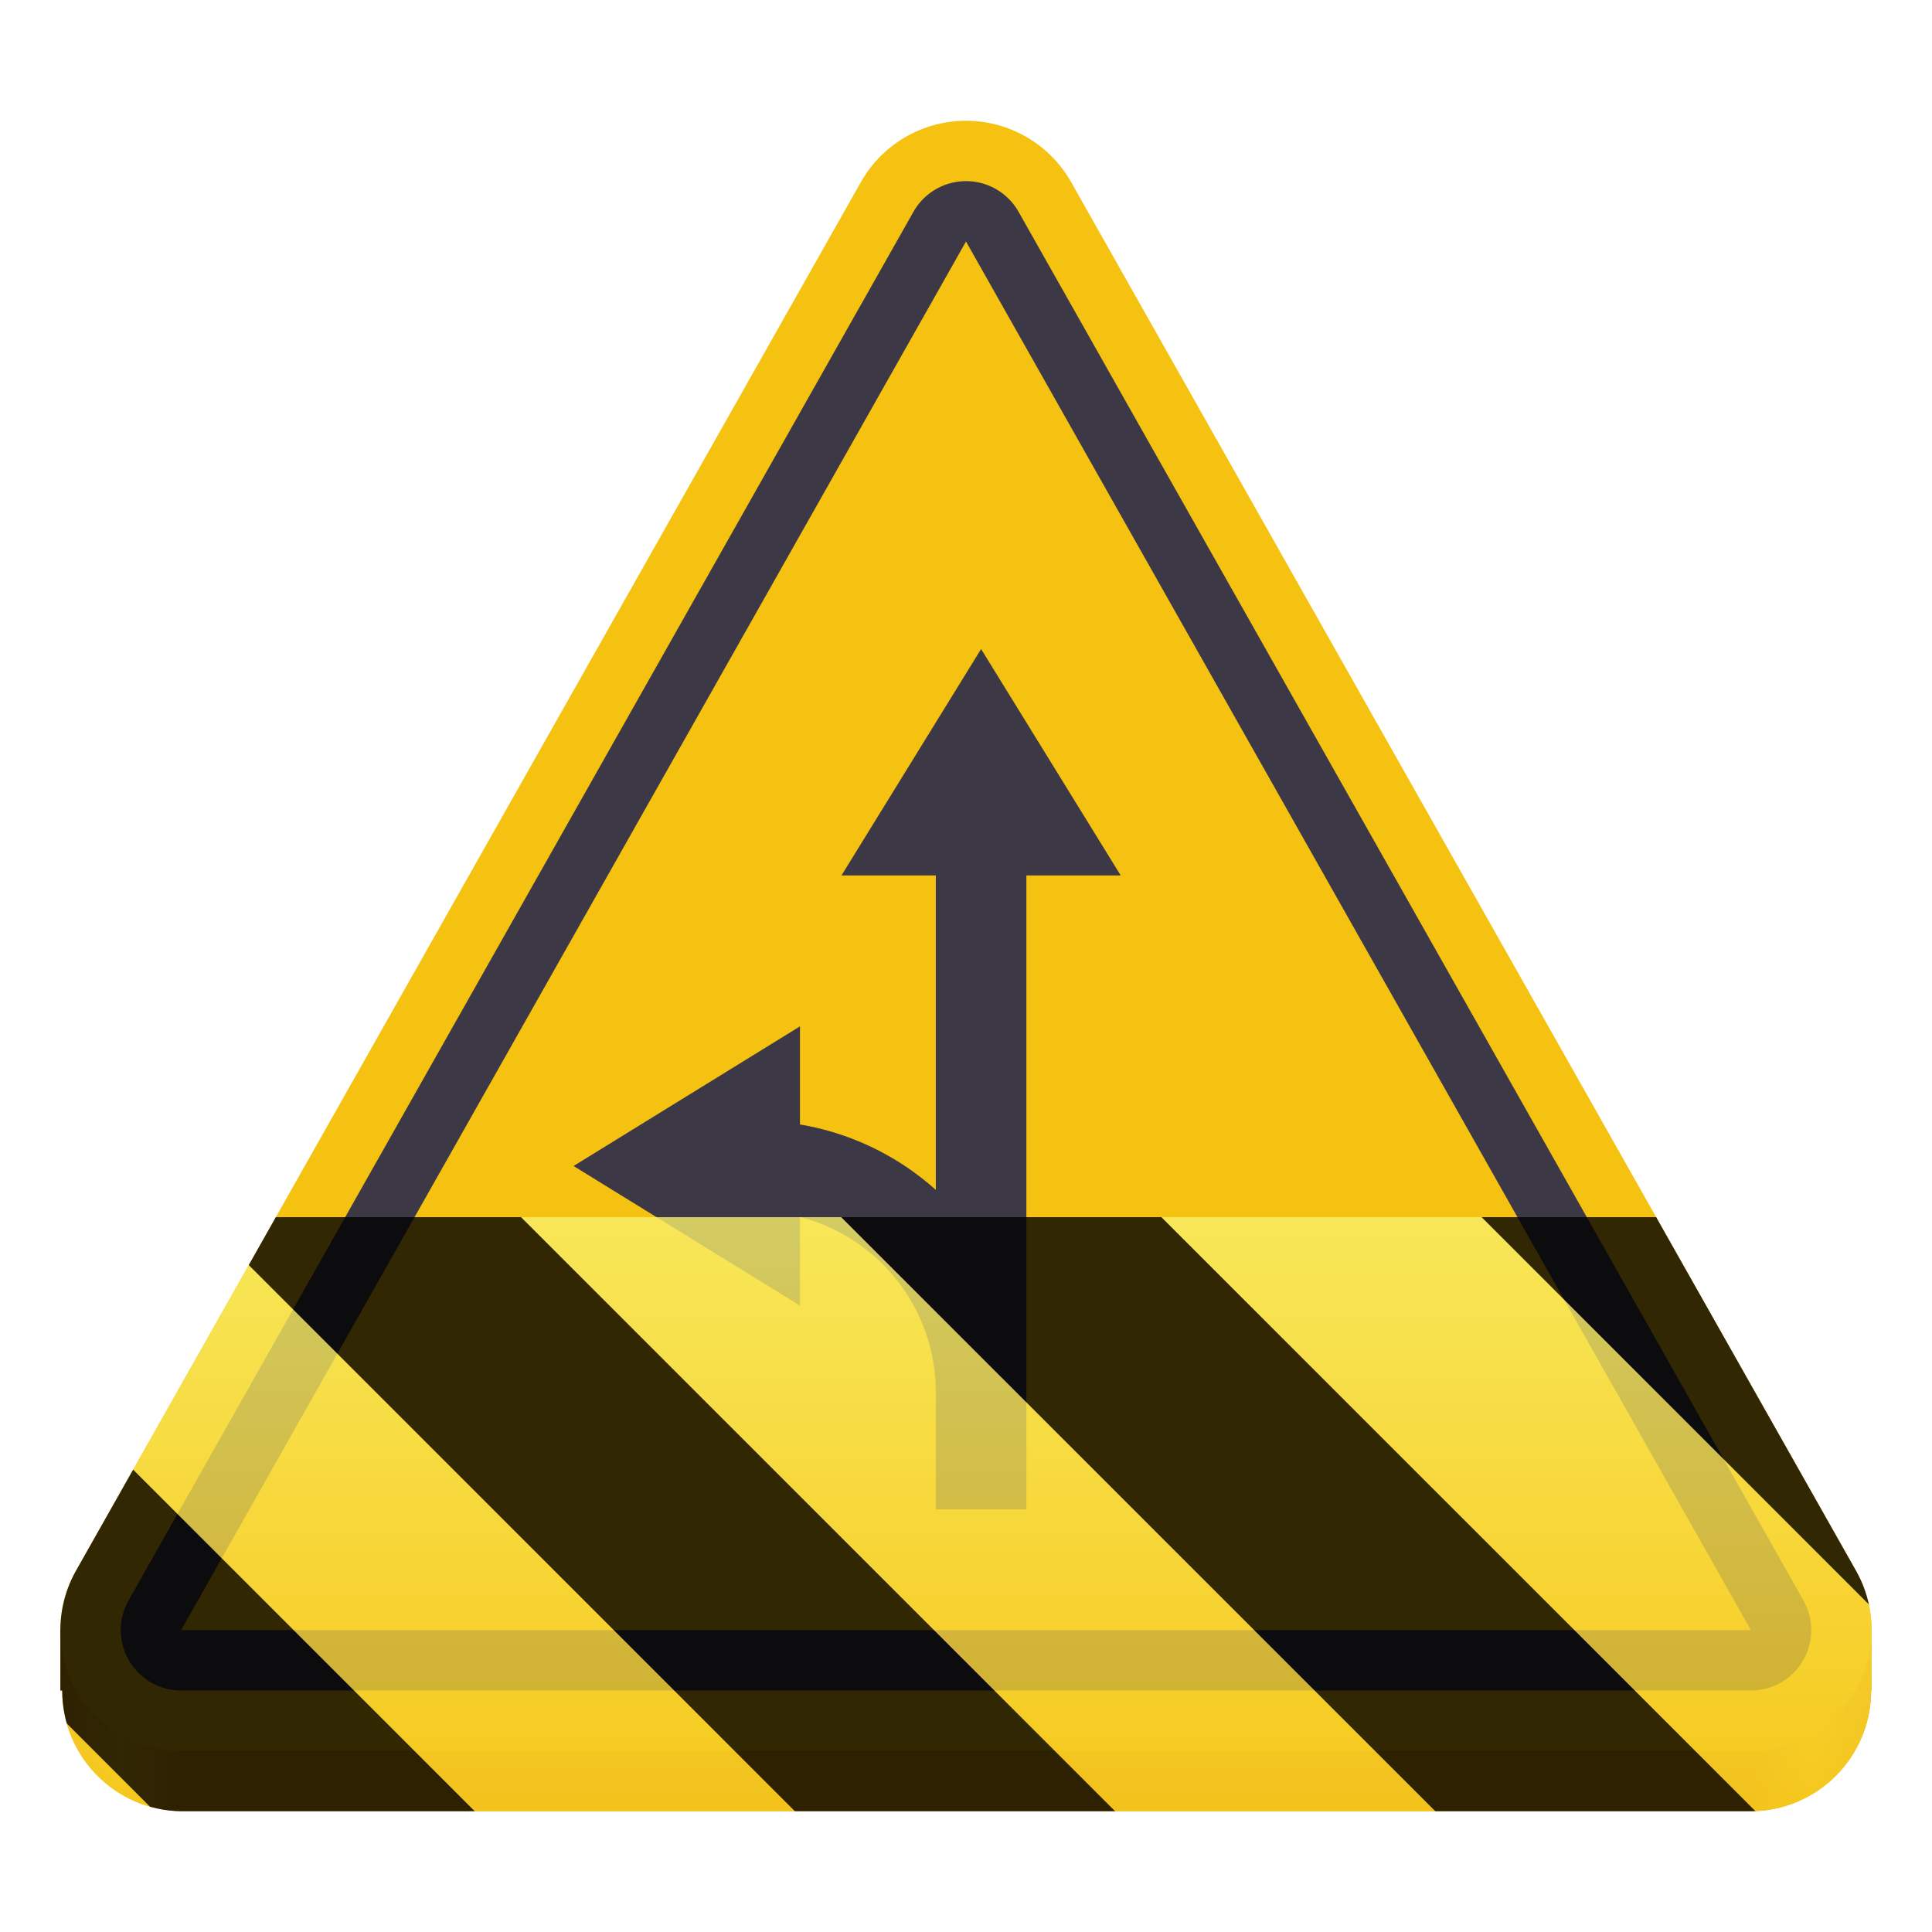
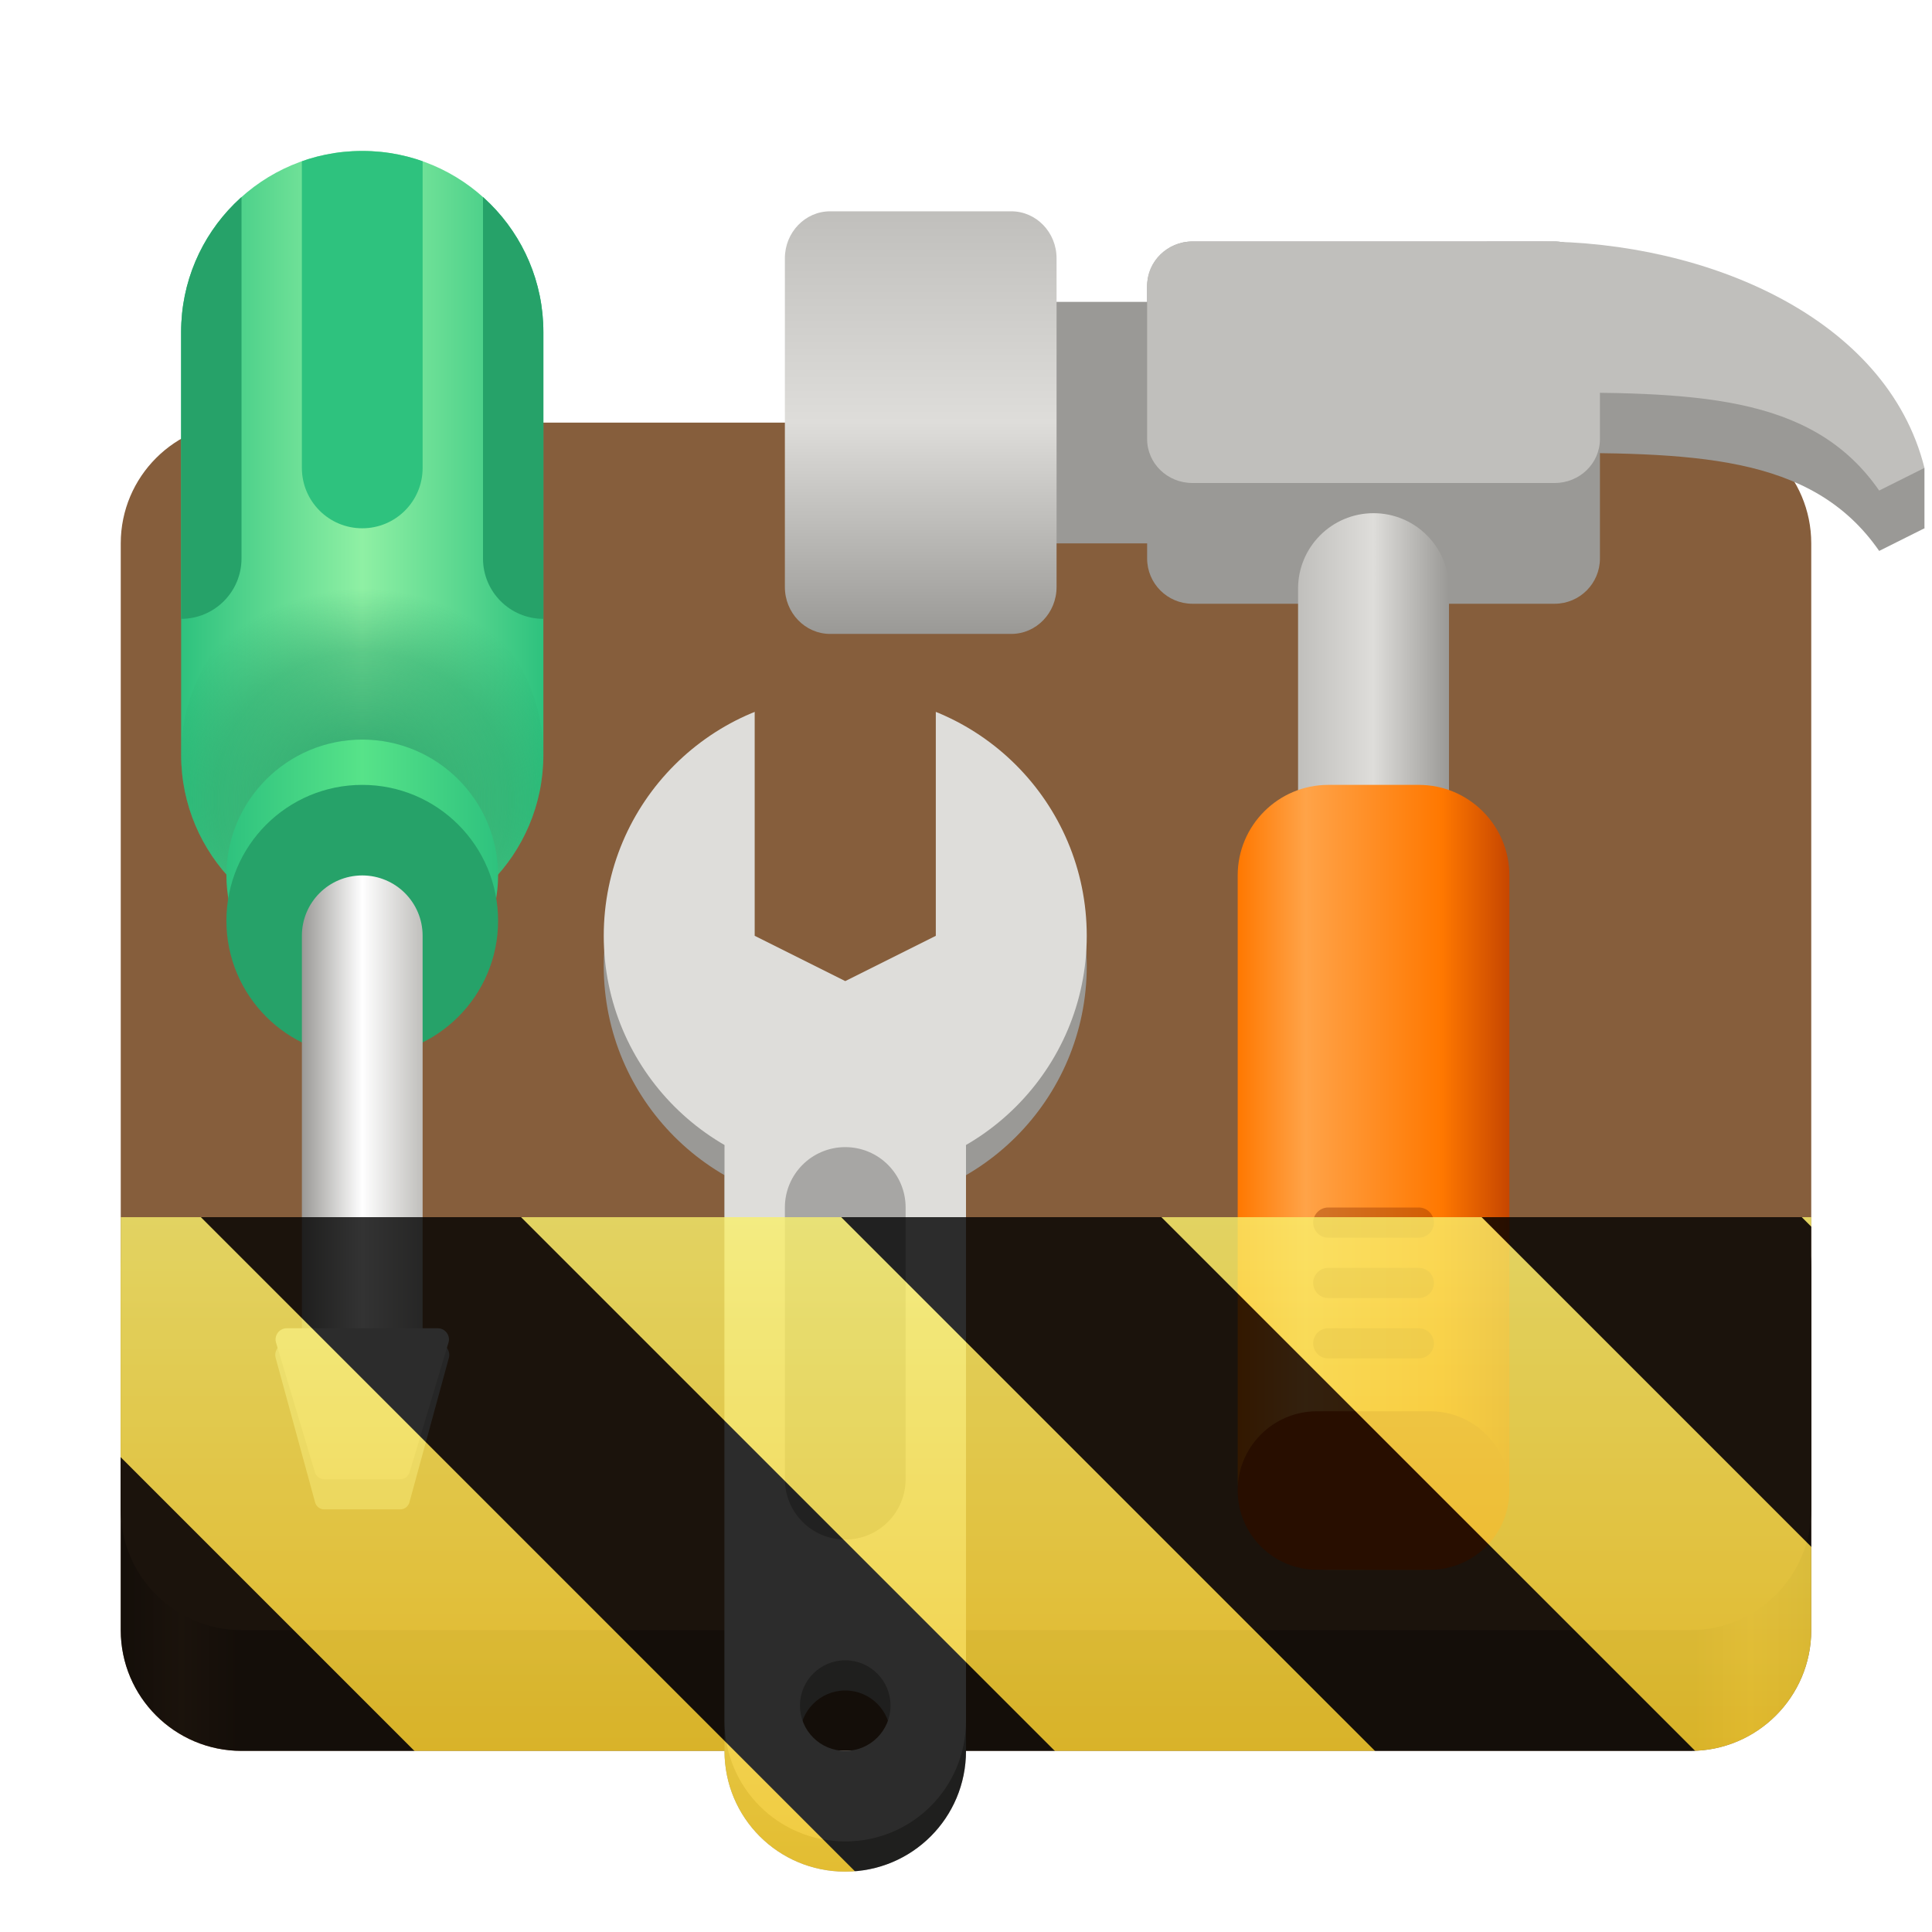
- <svg xmlns="http://www.w3.org/2000/svg" height="128px" viewBox="0 0 128 128" width="128px">
-   <linearGradient id="a" gradientUnits="userSpaceOnUse" x1="4" x2="124" y1="66.001" y2="66.001">
-     <stop offset="0" stop-color="#e6a50a" />
-     <stop offset="0.033" stop-color="#f5c211" />
-     <stop offset="0.067" stop-color="#e6a50a" />
-     <stop offset="0.933" stop-color="#e6a50a" />
-     <stop offset="0.967" stop-color="#f5c211" />
-     <stop offset="1" stop-color="#e6a50a" />
-   </linearGradient>
-   <clipPath id="b">
-     <rect height="128" width="128" />
-   </clipPath>
-   <clipPath id="c">
-     <rect height="128" width="128" />
-   </clipPath>
-   <filter id="d" height="100%" width="100%" x="0%" y="0%">
-     <feColorMatrix in="SourceGraphic" type="matrix" values="0 0 0 0 1 0 0 0 0 1 0 0 0 0 1 0 0 0 1 0" />
-   </filter>
-   <mask id="e">
-     <g clip-path="url(#c)" filter="url(#d)">
-       <g clip-path="url(#b)">
-         <path d="m 64 12 c -0.941 0 -1.875 0.168 -2.762 0.492 c -1.777 0.656 -3.27 1.922 -4.203 3.57 l -51.961 91.938 h -1.074 v 4 h 0.121 c 0 4.371 3.508 7.934 7.879 8 h 104 c 4.406 -0.016 7.969 -3.594 7.969 -8 h 0.031 v -4 h -1.074 l -51.961 -91.938 c -1.418 -2.508 -4.082 -4.062 -6.965 -4.062 z m 0 24.258 l 38.289 67.742 h -76.578 z m 0 0" fill="url(#a)" />
-         <path d="m 12 112 h 104 l -52 -92 z m 0 0" fill="#e5a50a" />
-         <path d="m 12 280 h 104 l -52 -92 z m 0 0" fill="#f5c211" stroke="#f5c211" stroke-linejoin="round" stroke-width="16" transform="matrix(1 0 0 1 0 -172)" />
-         <path d="m 12 280 h 104 l -52 -92 z m 0 0" fill="none" stroke="#3d3846" stroke-linejoin="round" stroke-width="8" transform="matrix(1 0 0 1 0 -172)" />
-         <path d="m 12 108 h 104 l -52 -92 z m 0 0" fill="#f5c211" />
-         <path d="m 62 56 h 6 v 44 h -6 z m 0 0" fill="#3d3846" />
-         <path d="m 92.088 -262.997 c 0 11.047 -8.953 20 -20 20" fill="none" stroke="#3d3846" stroke-linejoin="round" stroke-width="8" transform="matrix(0.75 0 0 -0.75 -4.066295 -104.998)" />
-         <path d="m 65 43 l -9.25 15 h 18.5 z m 0 0" fill="#3d3846" />
-         <path d="m 38 77.25 l 15 9.25 v -18.5 z m 0 0" fill="#3d3846" />
-       </g>
-     </g>
-   </mask>
-   <mask id="f">
-     <g filter="url(#d)">
-       <rect fill-opacity="0.8" height="128" width="128" />
-     </g>
-   </mask>
-   <linearGradient id="g" gradientTransform="matrix(0 0.37 -0.98462 0 295.385 -30.36)" gradientUnits="userSpaceOnUse" x1="300" x2="428" y1="235" y2="235">
-     <stop offset="0" stop-color="#f9f06b" />
-     <stop offset="1" stop-color="#f5c211" />
-   </linearGradient>
-   <clipPath id="h">
-     <rect height="128" width="128" />
-   </clipPath>
-   <clipPath id="i">
-     <rect height="128" width="128" />
-   </clipPath>
-   <path d="m 64 12 c -0.941 0 -1.875 0.168 -2.762 0.492 c -1.777 0.656 -3.27 1.922 -4.203 3.57 l -51.961 91.938 h -1.074 v 4 h 0.121 c 0 4.371 3.508 7.934 7.879 8 h 104 c 4.406 -0.016 7.969 -3.594 7.969 -8 h 0.031 v -4 h -1.074 l -51.961 -91.938 c -1.418 -2.508 -4.082 -4.062 -6.965 -4.062 z m 0 24.258 l 38.289 67.742 h -76.578 z m 0 0" fill="url(#a)" />
-   <path d="m 12 112 h 104 l -52 -92 z m 0 0" fill="#e5a50a" />
-   <path d="m 12 108 h 104 l -52 -92 z m 0 0" fill="#f5c211" stroke="#f5c211" stroke-linejoin="round" stroke-width="16" />
-   <path d="m 12 108 h 104 l -52 -92 z m 0 0" fill="none" stroke="#3d3846" stroke-linejoin="round" stroke-width="8" />
-   <path d="m 12 108 h 104 l -52 -92 z m 0 0" fill="#f5c211" />
-   <path d="m 62 56 h 6 v 44 h -6 z m 0 0" fill="#3d3846" />
-   <path d="m 92.088 -262.997 c 0 11.047 -8.953 20 -20 20" fill="none" stroke="#3d3846" stroke-linejoin="round" stroke-width="8" transform="matrix(0.75 0 0 -0.75 -4.066295 -104.998)" />
-   <path d="m 65 43 l -9.25 15 h 18.5 z m 0 0" fill="#3d3846" />
-   <path d="m 38 77.25 l 15 9.25 v -18.5 z m 0 0" fill="#3d3846" />
-   <g clip-path="url(#i)" mask="url(#e)">
-     <g clip-path="url(#h)" mask="url(#f)">
-       <path d="m 128 80.641 v 47.359 h -128 v -47.359 z m 0 0" fill="url(#g)" />
+ <svg xmlns="http://www.w3.org/2000/svg" xmlns:xlink="http://www.w3.org/1999/xlink" height="128px" viewBox="0 0 128 128" width="128px">
+   <defs>
+     <linearGradient id="a" gradientTransform="matrix(1 0 0 0.769237 -8 39.07671)" gradientUnits="userSpaceOnUse" x1="16" x2="128" y1="74" y2="74">
+       <stop offset="0" stop-color="#63452c" />
+       <stop offset="0.036" stop-color="#865e3c" />
+       <stop offset="0.071" stop-color="#63452c" />
+       <stop offset="0.929" stop-color="#63452c" />
+       <stop offset="0.964" stop-color="#865e3c" />
+       <stop offset="1" stop-color="#63452c" />
+     </linearGradient>
+     <linearGradient id="b" gradientTransform="matrix(0 1.5 -1.5 0 369 0)" gradientUnits="userSpaceOnUse" x1="23" x2="23" y1="238" y2="222">
+       <stop offset="0" stop-color="#2ec27e" />
+       <stop offset="0.5" stop-color="#8ff0a4" />
+       <stop offset="1" stop-color="#2ec27e" />
+     </linearGradient>
+     <radialGradient id="c" cx="24" cy="53" gradientUnits="userSpaceOnUse" r="14">
+       <stop offset="0" stop-color="#26a269" />
+       <stop offset="0.7" stop-color="#26a269" stop-opacity="0.478" />
+       <stop offset="1" stop-color="#26a269" stop-opacity="0" />
+     </radialGradient>
+     <linearGradient id="d" gradientUnits="userSpaceOnUse" x1="15" x2="33" y1="58" y2="58">
+       <stop offset="0" stop-color="#2ec27e" />
+       <stop offset="0.5" stop-color="#57e389" />
+       <stop offset="1" stop-color="#2ec27e" />
+     </linearGradient>
+     <linearGradient id="e" gradientTransform="matrix(0 -1.1875 -2 0 484 143.5)" gradientUnits="userSpaceOnUse" x1="46" x2="46" y1="232" y2="228">
+       <stop offset="0" stop-color="#9a9996" />
+       <stop offset="0.5" stop-color="#ffffff" />
+       <stop offset="1" stop-color="#c0bfbc" />
+     </linearGradient>
+     <clipPath id="f">
+       <path d="m 20 10 h 8 v 25 h -8 z m 0 0" />
+     </clipPath>
+     <clipPath id="g">
+       <path d="m 24 10 c -6.629 0 -12 5.371 -12 12 v 22 c 0 2.211 1.789 4 4 4 c 1.105 0 2 0.895 2 2 v 7 c 0 1.105 -0.895 2 -2 2 c -2.211 0 -4 1.789 -4 4 v 2 h 24 v -2 c 0 -2.211 -1.789 -4 -4 -4 c -1.105 0 -2 -0.895 -2 -2 v -7 c 0 -1.105 0.895 -2 2 -2 c 2.211 0 4 -1.789 4 -4 v -22 c 0 -6.629 -5.371 -12 -12 -12 z m 0 0" />
+     </clipPath>
+     <clipPath id="h">
+       <path d="m 32 10 h 4 v 31 h -4 z m 0 0" />
+     </clipPath>
+     <clipPath id="i">
+       <path d="m 24 10 c -6.629 0 -12 5.371 -12 12 v 22 c 0 2.211 1.789 4 4 4 c 1.105 0 2 0.895 2 2 v 7 c 0 1.105 -0.895 2 -2 2 c -2.211 0 -4 1.789 -4 4 v 2 h 24 v -2 c 0 -2.211 -1.789 -4 -4 -4 c -1.105 0 -2 -0.895 -2 -2 v -7 c 0 -1.105 0.895 -2 2 -2 c 2.211 0 4 -1.789 4 -4 v -22 c 0 -6.629 -5.371 -12 -12 -12 z m 0 0" />
+     </clipPath>
+     <clipPath id="j">
+       <path d="m 12 10 h 4 v 31 h -4 z m 0 0" />
+     </clipPath>
+     <clipPath id="k">
+       <path d="m 24 10 c -6.629 0 -12 5.371 -12 12 v 22 c 0 2.211 1.789 4 4 4 c 1.105 0 2 0.895 2 2 v 7 c 0 1.105 -0.895 2 -2 2 c -2.211 0 -4 1.789 -4 4 v 2 h 24 v -2 c 0 -2.211 -1.789 -4 -4 -4 c -1.105 0 -2 -0.895 -2 -2 v -7 c 0 -1.105 0.895 -2 2 -2 c 2.211 0 4 -1.789 4 -4 v -22 c 0 -6.629 -5.371 -12 -12 -12 z m 0 0" />
+     </clipPath>
+     <linearGradient id="l" gradientUnits="userSpaceOnUse">
+       <stop offset="0" stop-color="#c0bfbc" />
+       <stop offset="0.5" stop-color="#deddda" />
+       <stop offset="1" stop-color="#9a9996" />
+     </linearGradient>
+     <linearGradient id="m" gradientTransform="matrix(1.5 0 0 1.555555 -62 -59.11081)" x1="81" x2="81" xlink:href="#l" y1="47" y2="65" />
+     <linearGradient id="n" gradientTransform="matrix(0.833334 0 0 0.821429 9.333274 -143.4286)" x1="92" x2="104" xlink:href="#l" y1="244" y2="244" />
+     <linearGradient id="o" gradientTransform="matrix(1.5 0 0 0.928571 -56 -148.5714)" gradientUnits="userSpaceOnUse" x1="92" x2="104" y1="244" y2="244">
+       <stop offset="0" stop-color="#ff7800" />
+       <stop offset="0.25" stop-color="#ffa348" />
+       <stop offset="0.75" stop-color="#ff7800" />
+       <stop offset="1" stop-color="#c64600" />
+     </linearGradient>
+     <filter id="p" height="100%" width="100%" x="0%" y="0%">
+       <feColorMatrix in="SourceGraphic" type="matrix" values="0 0 0 0 1 0 0 0 0 1 0 0 0 0 1 0 0 0 1 0" />
+     </filter>
+     <mask id="q">
+       <g filter="url(#p)">
+         <rect fill-opacity="0.4" height="128" width="128" />
+       </g>
+     </mask>
+     <mask id="r">
+       <g filter="url(#p)">
+         <rect fill-opacity="0.4" height="128" width="128" />
+       </g>
+     </mask>
+     <mask id="s">
+       <g filter="url(#p)">
+         <rect fill-opacity="0.4" height="128" width="128" />
+       </g>
+     </mask>
+     <clipPath id="t">
+       <path d="m 20 10 h 8 v 25 h -8 z m 0 0" />
+     </clipPath>
+     <clipPath id="u">
+       <path d="m 24 10 c -6.629 0 -12 5.371 -12 12 v 22 c 0 2.211 1.789 4 4 4 c 1.105 0 2 0.895 2 2 v 7 c 0 1.105 -0.895 2 -2 2 c -2.211 0 -4 1.789 -4 4 v 2 h 24 v -2 c 0 -2.211 -1.789 -4 -4 -4 c -1.105 0 -2 -0.895 -2 -2 v -7 c 0 -1.105 0.895 -2 2 -2 c 2.211 0 4 -1.789 4 -4 v -22 c 0 -6.629 -5.371 -12 -12 -12 z m 0 0" />
+     </clipPath>
+     <clipPath id="v">
+       <path d="m 32 10 h 4 v 31 h -4 z m 0 0" />
+     </clipPath>
+     <clipPath id="w">
+       <path d="m 24 10 c -6.629 0 -12 5.371 -12 12 v 22 c 0 2.211 1.789 4 4 4 c 1.105 0 2 0.895 2 2 v 7 c 0 1.105 -0.895 2 -2 2 c -2.211 0 -4 1.789 -4 4 v 2 h 24 v -2 c 0 -2.211 -1.789 -4 -4 -4 c -1.105 0 -2 -0.895 -2 -2 v -7 c 0 -1.105 0.895 -2 2 -2 c 2.211 0 4 -1.789 4 -4 v -22 c 0 -6.629 -5.371 -12 -12 -12 z m 0 0" />
+     </clipPath>
+     <clipPath id="x">
+       <path d="m 12 10 h 4 v 31 h -4 z m 0 0" />
+     </clipPath>
+     <clipPath id="y">
+       <path d="m 24 10 c -6.629 0 -12 5.371 -12 12 v 22 c 0 2.211 1.789 4 4 4 c 1.105 0 2 0.895 2 2 v 7 c 0 1.105 -0.895 2 -2 2 c -2.211 0 -4 1.789 -4 4 v 2 h 24 v -2 c 0 -2.211 -1.789 -4 -4 -4 c -1.105 0 -2 -0.895 -2 -2 v -7 c 0 -1.105 0.895 -2 2 -2 c 2.211 0 4 -1.789 4 -4 v -22 c 0 -6.629 -5.371 -12 -12 -12 z m 0 0" />
+     </clipPath>
+     <mask id="z">
+       <g filter="url(#p)">
+         <rect fill-opacity="0.4" height="128" width="128" />
+       </g>
+     </mask>
+     <clipPath id="A">
+       <rect height="152" width="192" />
+     </clipPath>
+     <g id="B" clip-path="url(#A)">
+       <path d="m 96 96 h 6 c 0.551 0 1 0.449 1 1 s -0.449 1 -1 1 h -6 c -0.551 0 -1 -0.449 -1 -1 s 0.449 -1 1 -1 z m 0 0" fill="#8f3200" />
+     </g>
+     <mask id="C">
+       <g filter="url(#p)">
+         <rect fill-opacity="0.4" height="128" width="128" />
+       </g>
+     </mask>
+     <clipPath id="D">
+       <rect height="152" width="192" />
+     </clipPath>
+     <g id="E" clip-path="url(#D)">
+       <path d="m 96 100 h 6 c 0.551 0 1 0.449 1 1 s -0.449 1 -1 1 h -6 c -0.551 0 -1 -0.449 -1 -1 s 0.449 -1 1 -1 z m 0 0" fill="#8f3200" />
+     </g>
+     <mask id="F">
+       <g filter="url(#p)">
+         <rect fill-opacity="0.4" height="128" width="128" />
+       </g>
+     </mask>
+     <clipPath id="G">
+       <rect height="152" width="192" />
+     </clipPath>
+     <g id="H" clip-path="url(#G)">
+       <path d="m 96 104 h 6 c 0.551 0 1 0.449 1 1 s -0.449 1 -1 1 h -6 c -0.551 0 -1 -0.449 -1 -1 s 0.449 -1 1 -1 z m 0 0" fill="#8f3200" />
+     </g>
+     <clipPath id="I">
+       <rect height="128" width="128" />
+     </clipPath>
+     <clipPath id="J">
+       <rect height="128" width="128" />
+     </clipPath>
+     <mask id="K">
+       <g clip-path="url(#J)" filter="url(#p)">
+         <g clip-path="url(#I)">
+           <path d="m 16 76 h 96 c 4.418 0 8 3.582 8 8 v 24 c 0 4.418 -3.582 8 -8 8 h -96 c -4.418 0 -8 -3.582 -8 -8 v -24 c 0 -4.418 3.582 -8 8 -8 z m 0 0" fill="url(#a)" />
+           <path d="m 16 28 h 96 c 4.418 0 8 3.582 8 8 v 64 c 0 4.418 -3.582 8 -8 8 h -96 c -4.418 0 -8 -3.582 -8 -8 v -64 c 0 -4.418 3.582 -8 8 -8 z m 0 0" fill="#865e3c" />
+           <path d="m 24 10 c -6.629 0 -12 5.371 -12 12 v 28 c 0 6.629 5.371 12 12 12 s 12 -5.371 12 -12 v -28 c 0 -6.629 -5.371 -12 -12 -12 z m 0 0" fill="url(#b)" />
+           <path d="m 36 50 c 0 6.629 -5.371 12 -12 12 s -12 -5.371 -12 -12 s 5.371 -12 12 -12 s 12 5.371 12 12 z m 0 0" fill="url(#c)" />
+           <path d="m 33 58 c 0 4.969 -4.031 9 -9 9 s -9 -4.031 -9 -9 s 4.031 -9 9 -9 s 9 4.031 9 9 z m 0 0" fill="url(#d)" />
+           <path d="m 33 61 c 0 4.969 -4.031 9 -9 9 s -9 -4.031 -9 -9 s 4.031 -9 9 -9 s 9 4.031 9 9 z m 0 0" fill="#26a269" />
+           <path d="m 28 92 v -30 c 0 -2.211 -1.789 -4 -4 -4 s -4 1.789 -4 4 v 30 c 0 2.211 1.789 4 4 4 s 4 -1.789 4 -4 z m 0 0" fill="url(#e)" />
+           <path d="m 29.738 89.965 l -2.613 9.57 c -0.074 0.273 -0.32 0.465 -0.605 0.465 h -5.039 c -0.285 0 -0.531 -0.191 -0.605 -0.465 l -2.613 -9.57 c -0.062 -0.23 -0.012 -0.477 0.133 -0.664 c 0.145 -0.191 0.367 -0.301 0.605 -0.301 h 10 c 0.238 0 0.461 0.109 0.605 0.301 c 0.145 0.188 0.195 0.434 0.133 0.664 z m 0 0" fill="#c0bfbc" />
+           <path d="m 29.711 88.957 l -2.574 8.582 c -0.082 0.273 -0.332 0.461 -0.617 0.461 h -5.039 c -0.285 0 -0.535 -0.188 -0.617 -0.461 l -2.574 -8.582 c -0.07 -0.223 -0.027 -0.469 0.113 -0.656 c 0.141 -0.191 0.363 -0.301 0.598 -0.301 h 10 c 0.234 0 0.457 0.109 0.598 0.301 c 0.141 0.188 0.184 0.434 0.113 0.656 z m 0 0" fill="#deddda" />
+           <g clip-path="url(#t)">
+             <g clip-path="url(#u)">
+               <path d="m 28 -12 v 43 c 0 2.211 -1.789 4 -4 4 s -4 -1.789 -4 -4 v -43 c 0 -2.211 1.789 -4 4 -4 s 4 1.789 4 4 z m 0 0" fill="#2ec27e" />
+             </g>
+           </g>
+           <g clip-path="url(#v)">
+             <g clip-path="url(#w)">
+               <path d="m 40 -6 v 43 c 0 2.211 -1.789 4 -4 4 s -4 -1.789 -4 -4 v -43 c 0 -2.211 1.789 -4 4 -4 s 4 1.789 4 4 z m 0 0" fill="#26a269" />
+             </g>
+           </g>
+           <g clip-path="url(#x)">
+             <g clip-path="url(#y)">
+               <path d="m 16 -6 v 43 c 0 2.211 -1.789 4 -4 4 s -4 -1.789 -4 -4 v -43 c 0 -2.211 1.789 -4 4 -4 s 4 1.789 4 4 z m 0 0" fill="#26a269" />
+             </g>
+           </g>
+           <path d="m 127.5 35 v -4 l -2.285 -0.773 l 0.09 4.086 z m 0 0" fill="#9a9996" />
+           <path d="m 67 20 h 18 v 16 h -18 z m 0 0" fill="#9a9996" />
+           <path d="m 55 14 h 12 c 1.656 0 3 1.395 3 3.113 v 21.777 c 0 1.719 -1.344 3.109 -3 3.109 h -12 c -1.656 0 -3 -1.391 -3 -3.109 v -21.777 c 0 -1.719 1.344 -3.113 3 -3.113 z m 0 0" fill="url(#m)" />
+           <path d="m 79 16 h 24 c 1.656 0 3 1.344 3 3 v 18 c 0 1.656 -1.344 3 -3 3 h -24 c -1.656 0 -3 -1.344 -3 -3 v -18 c 0 -1.656 1.344 -3 3 -3 z m 0 0" fill="#9a9996" />
+           <path d="m 101.5 30 c 10.5 0 18.5 0 23 6.5 l 3 -1.5 c -2.5 -10 -10.5 -15 -21.5 -15 h -7.5 z m 0 0" fill="#9a9996" />
+           <path d="m 101.5 26 c 10.555 0 18.5 0 23 6.5 l 3 -1.5 c -2.5 -10 -14.5 -15 -25.5 -15 h -3.5 z m 0 0" fill="#c0bfbc" />
+           <path d="m 79 16 h 24 c 1.656 0 3 1.305 3 2.91 v 10.18 c 0 1.609 -1.344 2.91 -3 2.91 h -24 c -1.656 0 -3 -1.301 -3 -2.91 v -10.18 c 0 -1.605 1.344 -2.91 3 -2.91 z m 0 0" fill="#c0bfbc" />
+           <path d="m 91 34 c 2.762 0 5 2.238 5 5 v 36 c 0 2.762 -2.238 5 -5 5 s -5 -2.238 -5 -5 v -36 c 0 -2.762 2.238 -5 5 -5 z m 0 0" fill="url(#n)" />
+           <path d="m 88 52 h 6 c 3.312 0 6 2.688 6 6 v 40 c 0 3.312 -2.688 6 -6 6 h -6 c -3.312 0 -6 -2.688 -6 -6 v -40 c 0 -3.312 2.688 -6 6 -6 z m 0 0" fill="url(#o)" />
+           <path d="m 87.25 93.5 h 7.5 c 2.898 0 5.25 2.352 5.25 5.25 s -2.352 5.25 -5.25 5.25 h -7.5 c -2.898 0 -5.25 -2.352 -5.25 -5.25 s 2.352 -5.25 5.25 -5.25 z m 0 0" fill="#c64600" />
+           <use mask="url(#z)" transform="matrix(1 0 0 1 -8 -16)" xlink:href="#B" />
+           <use mask="url(#C)" transform="matrix(1 0 0 1 -8 -16)" xlink:href="#E" />
+           <use mask="url(#F)" transform="matrix(1 0 0 1 -8 -16)" xlink:href="#H" />
+           <path d="m 72 64 c 0 8.836 -7.164 16 -16 16 s -16 -7.164 -16 -16 s 7.164 -16 16 -16 s 16 7.164 16 16 z m 0 0" fill="#9a9996" />
+           <path d="m 72 62 c 0 8.836 -7.164 16 -16 16 s -16 -7.164 -16 -16 s 7.164 -16 16 -16 s 16 7.164 16 16 z m 0 0" fill="#deddda" />
+           <path d="m 56 70 c -4.434 0 -8 3.566 -8 8 v 38 c 0 4.434 3.566 8 8 8 s 8 -3.566 8 -8 v -38 c 0 -4.434 -3.566 -8 -8 -8 z m 0 42 c 1.656 0 3 1.344 3 3 s -1.344 3 -3 3 s -3 -1.344 -3 -3 s 1.344 -3 3 -3 z m 0 0" fill="#9a9996" />
+           <path d="m 56 68 c -4.434 0 -8 3.566 -8 8 v 38 c 0 4.434 3.566 8 8 8 s 8 -3.566 8 -8 v -38 c 0 -4.434 -3.566 -8 -8 -8 z m 0 42 c 1.656 0 3 1.344 3 3 s -1.344 3 -3 3 s -3 -1.344 -3 -3 s 1.344 -3 3 -3 z m 0 0" fill="#deddda" />
+           <path d="m 56 76 c 2.211 0 4 1.789 4 4 v 18 c 0 2.211 -1.789 4 -4 4 s -4 -1.789 -4 -4 v -18 c 0 -2.211 1.789 -4 4 -4 z m 0 0" fill="#a7a6a4" />
+           <path d="m 50 45 h 12 v 17 l -6 3 l -6 -3 z m 0 0" fill="#865e3c" />
+         </g>
+       </g>
+     </mask>
+     <mask id="L">
+       <g filter="url(#p)">
+         <rect fill-opacity="0.8" height="128" width="128" />
+       </g>
+     </mask>
+     <linearGradient id="M" gradientTransform="matrix(0 0.37 -0.98462 0 295.385 -30.36)" gradientUnits="userSpaceOnUse" x1="300" x2="428" y1="235" y2="235">
+       <stop offset="0" stop-color="#f9f06b" />
+       <stop offset="1" stop-color="#f5c211" />
+     </linearGradient>
+     <clipPath id="N">
+       <rect height="128" width="128" />
+     </clipPath>
+     <clipPath id="O">
+       <rect height="128" width="128" />
+     </clipPath>
+   </defs>
+   <path d="m 16 76 h 96 c 4.418 0 8 3.582 8 8 v 24 c 0 4.418 -3.582 8 -8 8 h -96 c -4.418 0 -8 -3.582 -8 -8 v -24 c 0 -4.418 3.582 -8 8 -8 z m 0 0" fill="url(#a)" />
+   <path d="m 16 28 h 96 c 4.418 0 8 3.582 8 8 v 64 c 0 4.418 -3.582 8 -8 8 h -96 c -4.418 0 -8 -3.582 -8 -8 v -64 c 0 -4.418 3.582 -8 8 -8 z m 0 0" fill="#865e3c" />
+   <path d="m 24 10 c -6.629 0 -12 5.371 -12 12 v 28 c 0 6.629 5.371 12 12 12 s 12 -5.371 12 -12 v -28 c 0 -6.629 -5.371 -12 -12 -12 z m 0 0" fill="url(#b)" />
+   <path d="m 36 50 c 0 6.629 -5.371 12 -12 12 s -12 -5.371 -12 -12 s 5.371 -12 12 -12 s 12 5.371 12 12 z m 0 0" fill="url(#c)" />
+   <path d="m 33 58 c 0 4.969 -4.031 9 -9 9 s -9 -4.031 -9 -9 s 4.031 -9 9 -9 s 9 4.031 9 9 z m 0 0" fill="url(#d)" />
+   <path d="m 33 61 c 0 4.969 -4.031 9 -9 9 s -9 -4.031 -9 -9 s 4.031 -9 9 -9 s 9 4.031 9 9 z m 0 0" fill="#26a269" />
+   <path d="m 28 92 v -30 c 0 -2.211 -1.789 -4 -4 -4 s -4 1.789 -4 4 v 30 c 0 2.211 1.789 4 4 4 s 4 -1.789 4 -4 z m 0 0" fill="url(#e)" />
+   <path d="m 29.738 89.965 l -2.613 9.57 c -0.074 0.273 -0.32 0.465 -0.605 0.465 h -5.039 c -0.285 0 -0.531 -0.191 -0.605 -0.465 l -2.613 -9.57 c -0.062 -0.23 -0.012 -0.477 0.133 -0.664 c 0.145 -0.191 0.367 -0.301 0.605 -0.301 h 10 c 0.238 0 0.461 0.109 0.605 0.301 c 0.145 0.188 0.195 0.434 0.133 0.664 z m 0 0" fill="#c0bfbc" />
+   <path d="m 29.711 88.957 l -2.574 8.582 c -0.082 0.273 -0.332 0.461 -0.617 0.461 h -5.039 c -0.285 0 -0.535 -0.188 -0.617 -0.461 l -2.574 -8.582 c -0.07 -0.223 -0.027 -0.469 0.113 -0.656 c 0.141 -0.191 0.363 -0.301 0.598 -0.301 h 10 c 0.234 0 0.457 0.109 0.598 0.301 c 0.141 0.188 0.184 0.434 0.113 0.656 z m 0 0" fill="#deddda" />
+   <g clip-path="url(#f)">
+     <g clip-path="url(#g)">
+       <path d="m 28 -12 v 43 c 0 2.211 -1.789 4 -4 4 s -4 -1.789 -4 -4 v -43 c 0 -2.211 1.789 -4 4 -4 s 4 1.789 4 4 z m 0 0" fill="#2ec27e" />
+     </g>
+   </g>
+   <g clip-path="url(#h)">
+     <g clip-path="url(#i)">
+       <path d="m 40 -6 v 43 c 0 2.211 -1.789 4 -4 4 s -4 -1.789 -4 -4 v -43 c 0 -2.211 1.789 -4 4 -4 s 4 1.789 4 4 z m 0 0" fill="#26a269" />
+     </g>
+   </g>
+   <g clip-path="url(#j)">
+     <g clip-path="url(#k)">
+       <path d="m 16 -6 v 43 c 0 2.211 -1.789 4 -4 4 s -4 -1.789 -4 -4 v -43 c 0 -2.211 1.789 -4 4 -4 s 4 1.789 4 4 z m 0 0" fill="#26a269" />
+     </g>
+   </g>
+   <path d="m 127.5 35 v -4 l -2.285 -0.773 l 0.09 4.086 z m 0 0" fill="#9a9996" />
+   <path d="m 67 20 h 18 v 16 h -18 z m 0 0" fill="#9a9996" />
+   <path d="m 55 14 h 12 c 1.656 0 3 1.395 3 3.113 v 21.777 c 0 1.719 -1.344 3.109 -3 3.109 h -12 c -1.656 0 -3 -1.391 -3 -3.109 v -21.777 c 0 -1.719 1.344 -3.113 3 -3.113 z m 0 0" fill="url(#m)" />
+   <path d="m 79 16 h 24 c 1.656 0 3 1.344 3 3 v 18 c 0 1.656 -1.344 3 -3 3 h -24 c -1.656 0 -3 -1.344 -3 -3 v -18 c 0 -1.656 1.344 -3 3 -3 z m 0 0" fill="#9a9996" />
+   <path d="m 101.5 30 c 10.5 0 18.5 0 23 6.5 l 3 -1.5 c -2.5 -10 -10.5 -15 -21.5 -15 h -7.5 z m 0 0" fill="#9a9996" />
+   <path d="m 101.5 26 c 10.555 0 18.5 0 23 6.5 l 3 -1.5 c -2.5 -10 -14.5 -15 -25.5 -15 h -3.5 z m 0 0" fill="#c0bfbc" />
+   <path d="m 79 16 h 24 c 1.656 0 3 1.305 3 2.91 v 10.18 c 0 1.609 -1.344 2.91 -3 2.91 h -24 c -1.656 0 -3 -1.301 -3 -2.91 v -10.18 c 0 -1.605 1.344 -2.91 3 -2.91 z m 0 0" fill="#c0bfbc" />
+   <path d="m 91 34 c 2.762 0 5 2.238 5 5 v 36 c 0 2.762 -2.238 5 -5 5 s -5 -2.238 -5 -5 v -36 c 0 -2.762 2.238 -5 5 -5 z m 0 0" fill="url(#n)" />
+   <path d="m 88 52 h 6 c 3.312 0 6 2.688 6 6 v 40 c 0 3.312 -2.688 6 -6 6 h -6 c -3.312 0 -6 -2.688 -6 -6 v -40 c 0 -3.312 2.688 -6 6 -6 z m 0 0" fill="url(#o)" />
+   <path d="m 87.25 93.5 h 7.5 c 2.898 0 5.25 2.352 5.25 5.25 s -2.352 5.25 -5.25 5.25 h -7.5 c -2.898 0 -5.25 -2.352 -5.25 -5.25 s 2.352 -5.25 5.25 -5.25 z m 0 0" fill="#c64600" />
+   <use mask="url(#q)" transform="matrix(1 0 0 1 -8 -16)" xlink:href="#B" />
+   <use mask="url(#r)" transform="matrix(1 0 0 1 -8 -16)" xlink:href="#E" />
+   <use mask="url(#s)" transform="matrix(1 0 0 1 -8 -16)" xlink:href="#H" />
+   <path d="m 72 64 c 0 8.836 -7.164 16 -16 16 s -16 -7.164 -16 -16 s 7.164 -16 16 -16 s 16 7.164 16 16 z m 0 0" fill="#9a9996" />
+   <path d="m 72 62 c 0 8.836 -7.164 16 -16 16 s -16 -7.164 -16 -16 s 7.164 -16 16 -16 s 16 7.164 16 16 z m 0 0" fill="#deddda" />
+   <path d="m 56 70 c -4.434 0 -8 3.566 -8 8 v 38 c 0 4.434 3.566 8 8 8 s 8 -3.566 8 -8 v -38 c 0 -4.434 -3.566 -8 -8 -8 z m 0 42 c 1.656 0 3 1.344 3 3 s -1.344 3 -3 3 s -3 -1.344 -3 -3 s 1.344 -3 3 -3 z m 0 0" fill="#9a9996" />
+   <path d="m 56 68 c -4.434 0 -8 3.566 -8 8 v 38 c 0 4.434 3.566 8 8 8 s 8 -3.566 8 -8 v -38 c 0 -4.434 -3.566 -8 -8 -8 z m 0 42 c 1.656 0 3 1.344 3 3 s -1.344 3 -3 3 s -3 -1.344 -3 -3 s 1.344 -3 3 -3 z m 0 0" fill="#deddda" />
+   <path d="m 56 76 c 2.211 0 4 1.789 4 4 v 18 c 0 2.211 -1.789 4 -4 4 s -4 -1.789 -4 -4 v -18 c 0 -2.211 1.789 -4 4 -4 z m 0 0" fill="#a7a6a4" />
+   <path d="m 50 45 h 12 v 17 l -6 3 l -6 -3 z m 0 0" fill="#865e3c" />
+   <g clip-path="url(#O)" mask="url(#K)">
+     <g clip-path="url(#N)" mask="url(#L)">
+       <path d="m 128 80.641 v 47.359 h -128 v -47.359 z m 0 0" fill="url(#M)" />
      <path d="m 13.309 80.641 l 47.355 47.359 h 21.215 l -47.359 -47.359 z m 42.422 0 l 47.363 47.359 h 21.215 l -47.363 -47.359 z m 42.43 0 l 29.84 29.84 v -21.211 l -8.629 -8.629 z m -98.16 7.906 v 21.215 l 18.238 18.238 h 21.215 z m 0 0" />
    </g>
  </g>
</svg>
